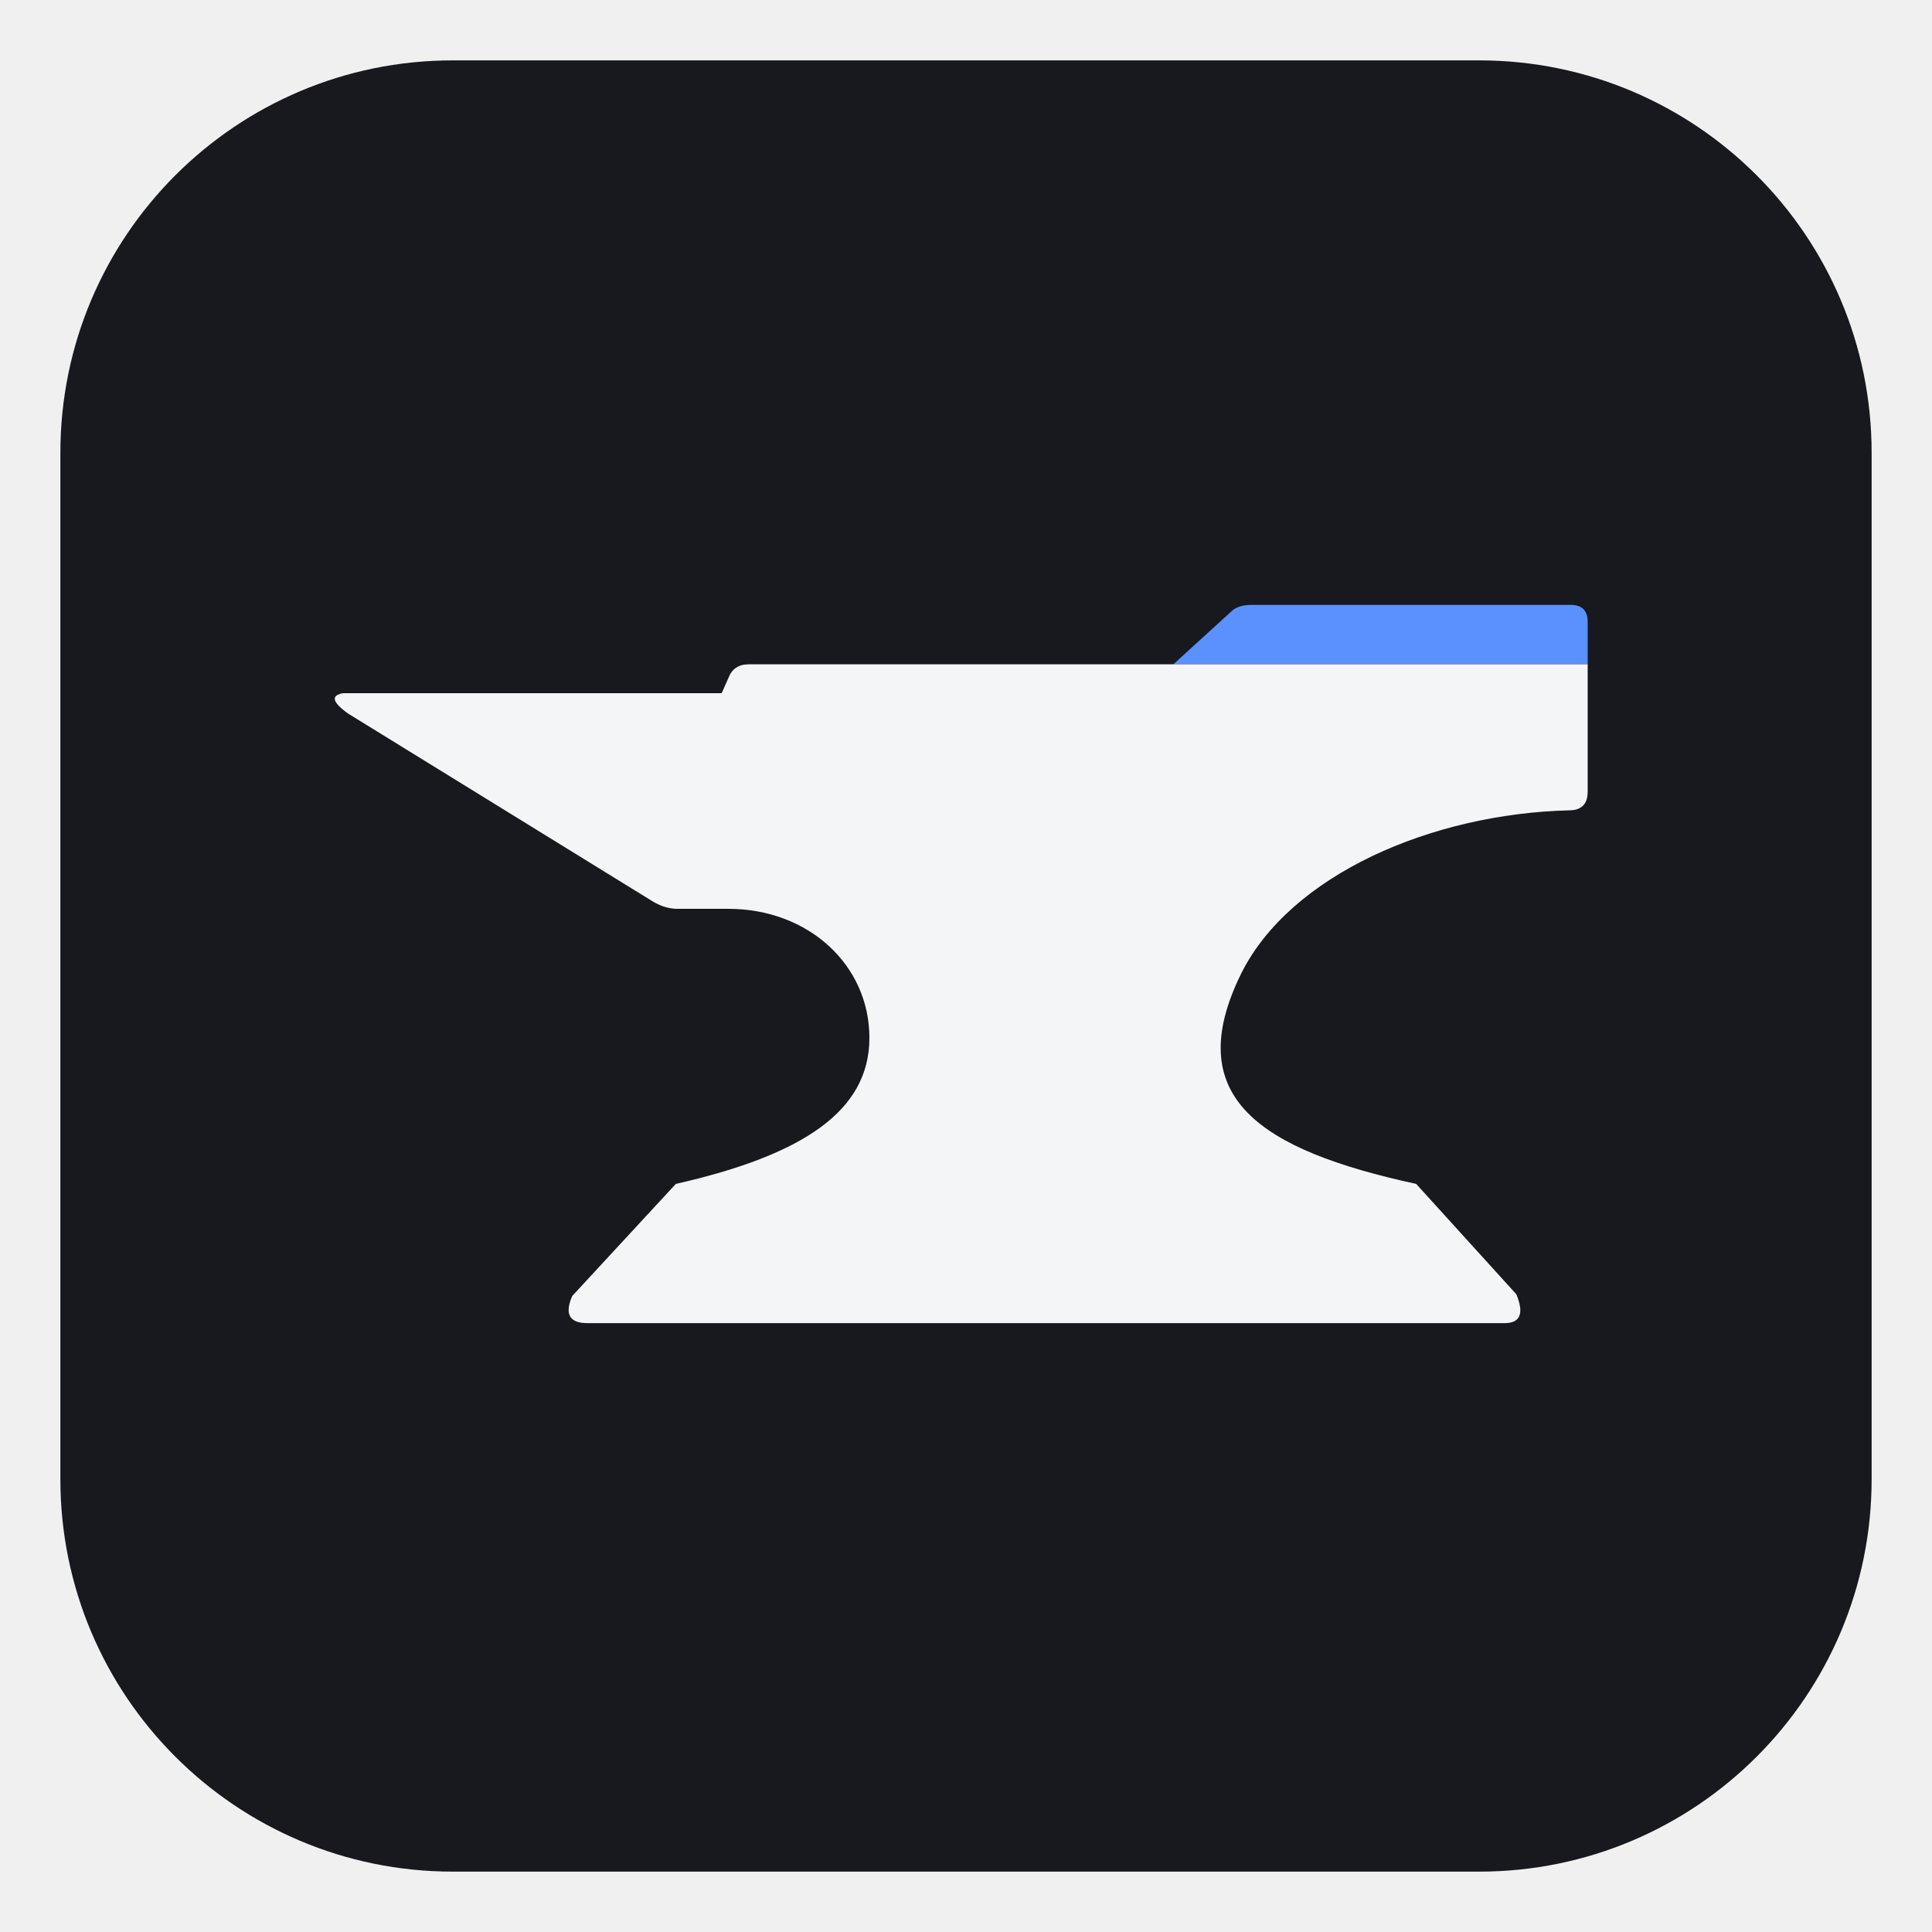
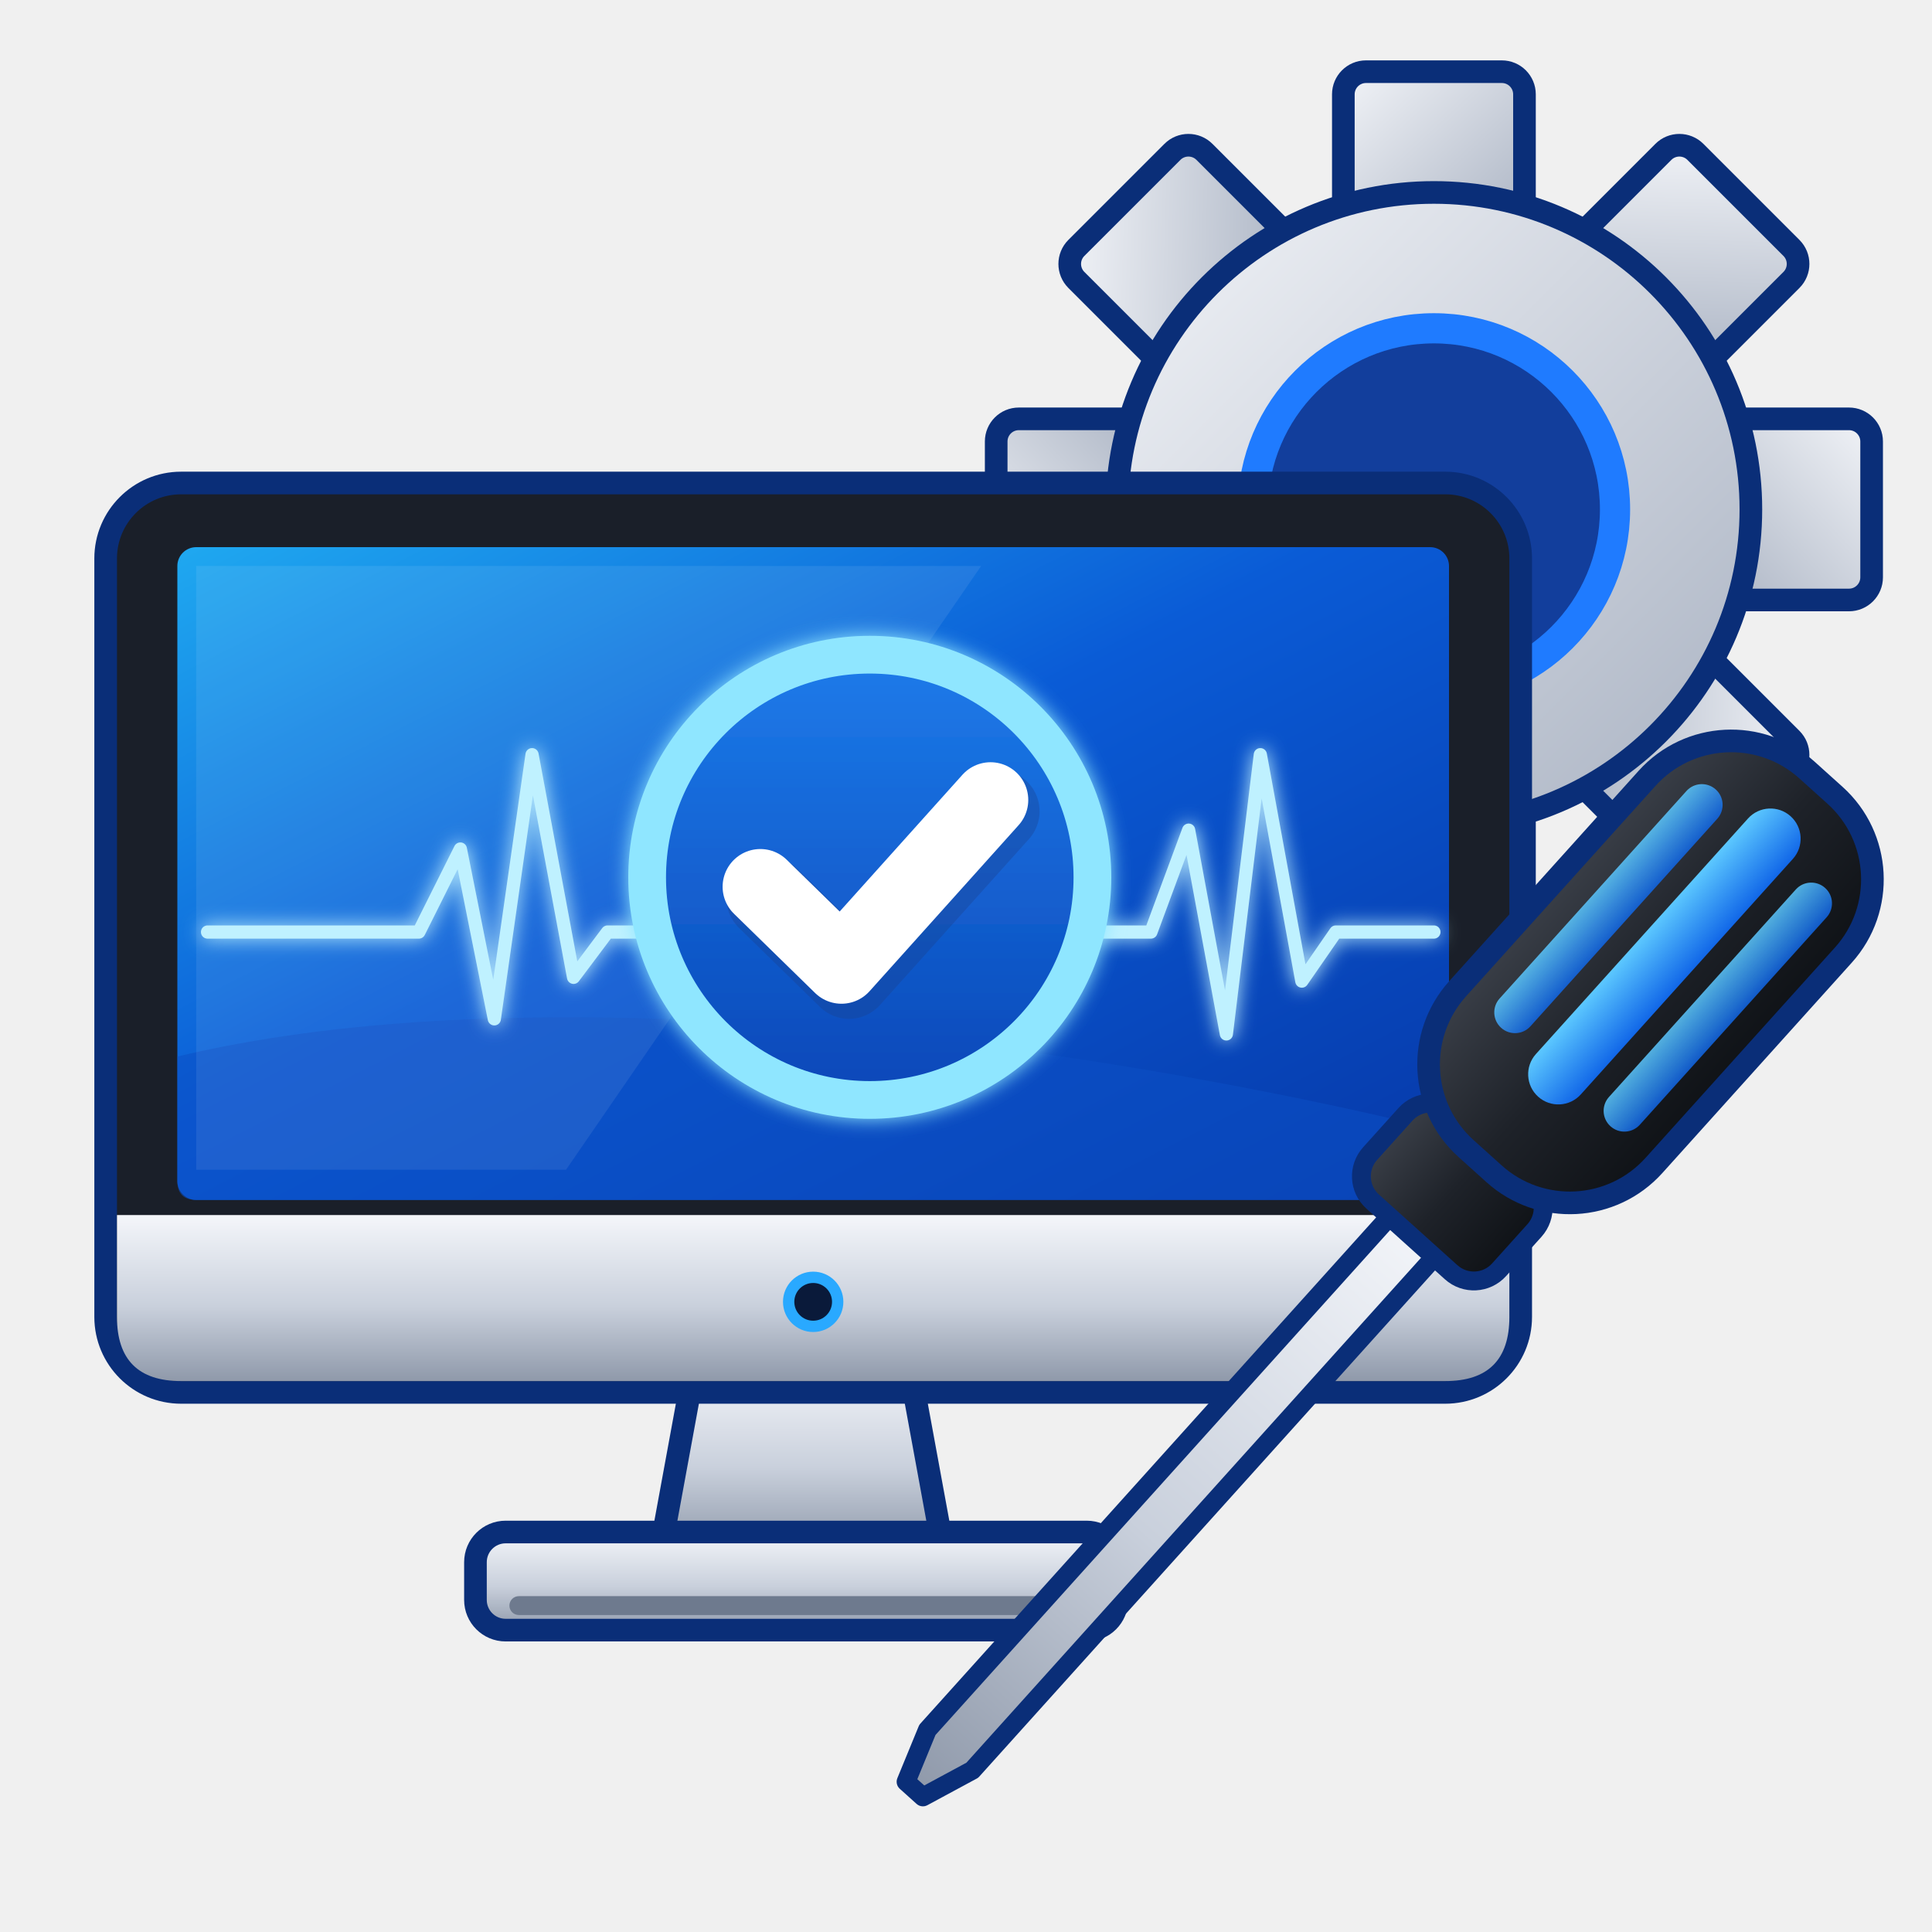
<svg xmlns="http://www.w3.org/2000/svg" width="1024" height="1024" viewBox="0 0 1024 1024" role="img" aria-labelledby="title desc">
-   <rect x="32" y="32" width="960" height="960" rx="208" fill="#17191F" />
-   <g transform="translate(-36 -88) scale(.9)">
-     <path fill="#5B91FF" d="M731 489 765 458Q769 454 777 454H965Q975 454 975 464V489Z" />
-     <path fill="#F3F5F7" d="M242 506H465L469 497Q472 489 481 489H975V564Q975 575 964 575C883 577 800 613 771 671C735 744 782 775 874 795L933 860Q940 877 926 877H386Q370 877 377 861L438 795C513 778 552 752 552 709C552 666 516 633 469 633H439Q432 633 425 629L245 518Q231 508 242 506Z" />
+   <defs>
+     <linearGradient id="screen" x1="0" y1="0" x2="1" y2="1">
+       <stop offset="0" stop-color="#1FA8F0" />
+       <stop offset=".45" stop-color="#0A5BD6" />
+       <stop offset="1" stop-color="#0638A8" />
+     </linearGradient>
+     <linearGradient id="metal" x1="0" y1="0" x2="0" y2="1">
+       <stop offset="0" stop-color="#F4F6FA" />
+       <stop offset=".55" stop-color="#C9D0DC" />
+       <stop offset="1" stop-color="#8F99AA" />
+     </linearGradient>
+     <linearGradient id="gear" x1="0" y1="0" x2="1" y2="1">
+       <stop offset="0" stop-color="#F2F4F8" />
+       <stop offset="1" stop-color="#A9B2C2" />
+     </linearGradient>
+     <linearGradient id="badge" x1="0" y1="0" x2="0" y2="1">
+       <stop offset="0" stop-color="#1D7BEA" />
+       <stop offset="1" stop-color="#0A47B8" />
+     </linearGradient>
+     <linearGradient id="handle" x1="0" y1="0" x2="1" y2="0">
+       <stop offset="0" stop-color="#3A3F48" />
+       <stop offset=".5" stop-color="#1E2229" />
+       <stop offset="1" stop-color="#0F1216" />
+     </linearGradient>
+     <linearGradient id="grip" x1="0" y1="0" x2="1" y2="0">
+       <stop offset="0" stop-color="#5CC8FF" />
+       <stop offset="1" stop-color="#1167E8" />
+     </linearGradient>
+     <filter id="glow" x="-20%" y="-20%" width="140%" height="140%">
+       <feGaussianBlur stdDeviation="5" result="b" />
+       <feMerge>
+         <feMergeNode in="b" />
+         <feMergeNode in="SourceGraphic" />
+       </feMerge>
+     </filter>
+   </defs>
+   <g transform="translate(760 270)" stroke="#0A2E78" stroke-width="12" stroke-linejoin="round">
+     <g fill="url(#gear)">
+       <rect x="-48" y="-232" width="96" height="90" rx="12" />
+       <rect x="-48" y="-232" width="96" height="90" rx="12" transform="rotate(45)" />
+       <rect x="-48" y="-232" width="96" height="90" rx="12" transform="rotate(90)" />
+       <rect x="-48" y="-232" width="96" height="90" rx="12" transform="rotate(135)" />
+       <rect x="-48" y="-232" width="96" height="90" rx="12" transform="rotate(180)" />
+       <rect x="-48" y="-232" width="96" height="90" rx="12" transform="rotate(225)" />
+       <rect x="-48" y="-232" width="96" height="90" rx="12" transform="rotate(270)" />
+       <rect x="-48" y="-232" width="96" height="90" rx="12" transform="rotate(315)" />
+     </g>
+     <circle r="168" fill="url(#gear)" />
+     <circle r="96" fill="#123E9C" stroke="#1F7BFF" stroke-width="16" />
+   </g>
+   <path d="M368 724H482L500 822H350Z" fill="url(#metal)" stroke="#0A2E78" stroke-width="12" stroke-linejoin="round" />
+   <rect x="252" y="812" width="340" height="52" rx="16" fill="url(#metal)" stroke="#0A2E78" stroke-width="12" />
+   <rect x="270" y="846" width="304" height="10" rx="5" fill="#6E7A8E" />
+   <rect x="56" y="256" width="750" height="482" rx="40" fill="#1A1F29" stroke="#0A2E78" stroke-width="12" />
+   <path d="M62 644H800V698Q800 732 766 732H96Q62 732 62 698Z" fill="url(#metal)" />
+   <circle cx="431" cy="690" r="13" fill="#0A1A3A" stroke="#29A9FF" stroke-width="6" />
+   <rect x="94" y="290" width="674" height="346" rx="10" fill="url(#screen)" />
+   <path d="M94 560C260 520 520 540 768 600V626Q768 636 758 636H104Q94 636 94 626Z" fill="#0B4FC4" opacity=".55" />
+   <path d="M104 300H520L300 620H104Z" fill="#FFFFFF" opacity=".08" />
+   <polyline points="110,494 222,494 244,450 262,540 282,400 304,518 322,494 352,494" fill="none" stroke="#BFF1FF" stroke-width="7" stroke-linejoin="round" stroke-linecap="round" filter="url(#glow)" />
+   <polyline points="570,494 610,494 630,440 650,548 668,400 690,520 708,494 760,494" fill="none" stroke="#BFF1FF" stroke-width="7" stroke-linejoin="round" stroke-linecap="round" filter="url(#glow)" />
+   <circle cx="461" cy="465" r="118" fill="url(#badge)" stroke="#8FE6FF" stroke-width="20" filter="url(#glow)" />
+   <path d="M403 470 446 512 525 424" fill="none" stroke="#1B3E8C" stroke-width="44" stroke-linecap="round" stroke-linejoin="round" opacity=".35" transform="translate(4 6)" />
+   <path d="M403 470 446 512 525 424" fill="none" stroke="#FFFFFF" stroke-width="40" stroke-linecap="round" stroke-linejoin="round" />
+   <g transform="translate(838 556) rotate(42)">
+     <path d="M-16 120H16V500L6 528H-6L-16 500Z" fill="url(#metal)" stroke="#0A2E78" stroke-width="10" stroke-linejoin="round" />
+     <rect x="-46" y="70" width="92" height="64" rx="18" fill="url(#handle)" stroke="#0A2E78" stroke-width="10" />
+     <rect x="-70" y="-190" width="140" height="270" rx="60" fill="url(#handle)" stroke="#0A2E78" stroke-width="12" />
+     <rect x="-16" y="-166" width="32" height="200" rx="16" fill="url(#grip)" />
+     <rect x="28" y="-150" width="22" height="170" rx="11" fill="url(#grip)" opacity=".85" />
+     <rect x="-50" y="-150" width="22" height="170" rx="11" fill="url(#grip)" opacity=".85" />
  </g>
</svg>
